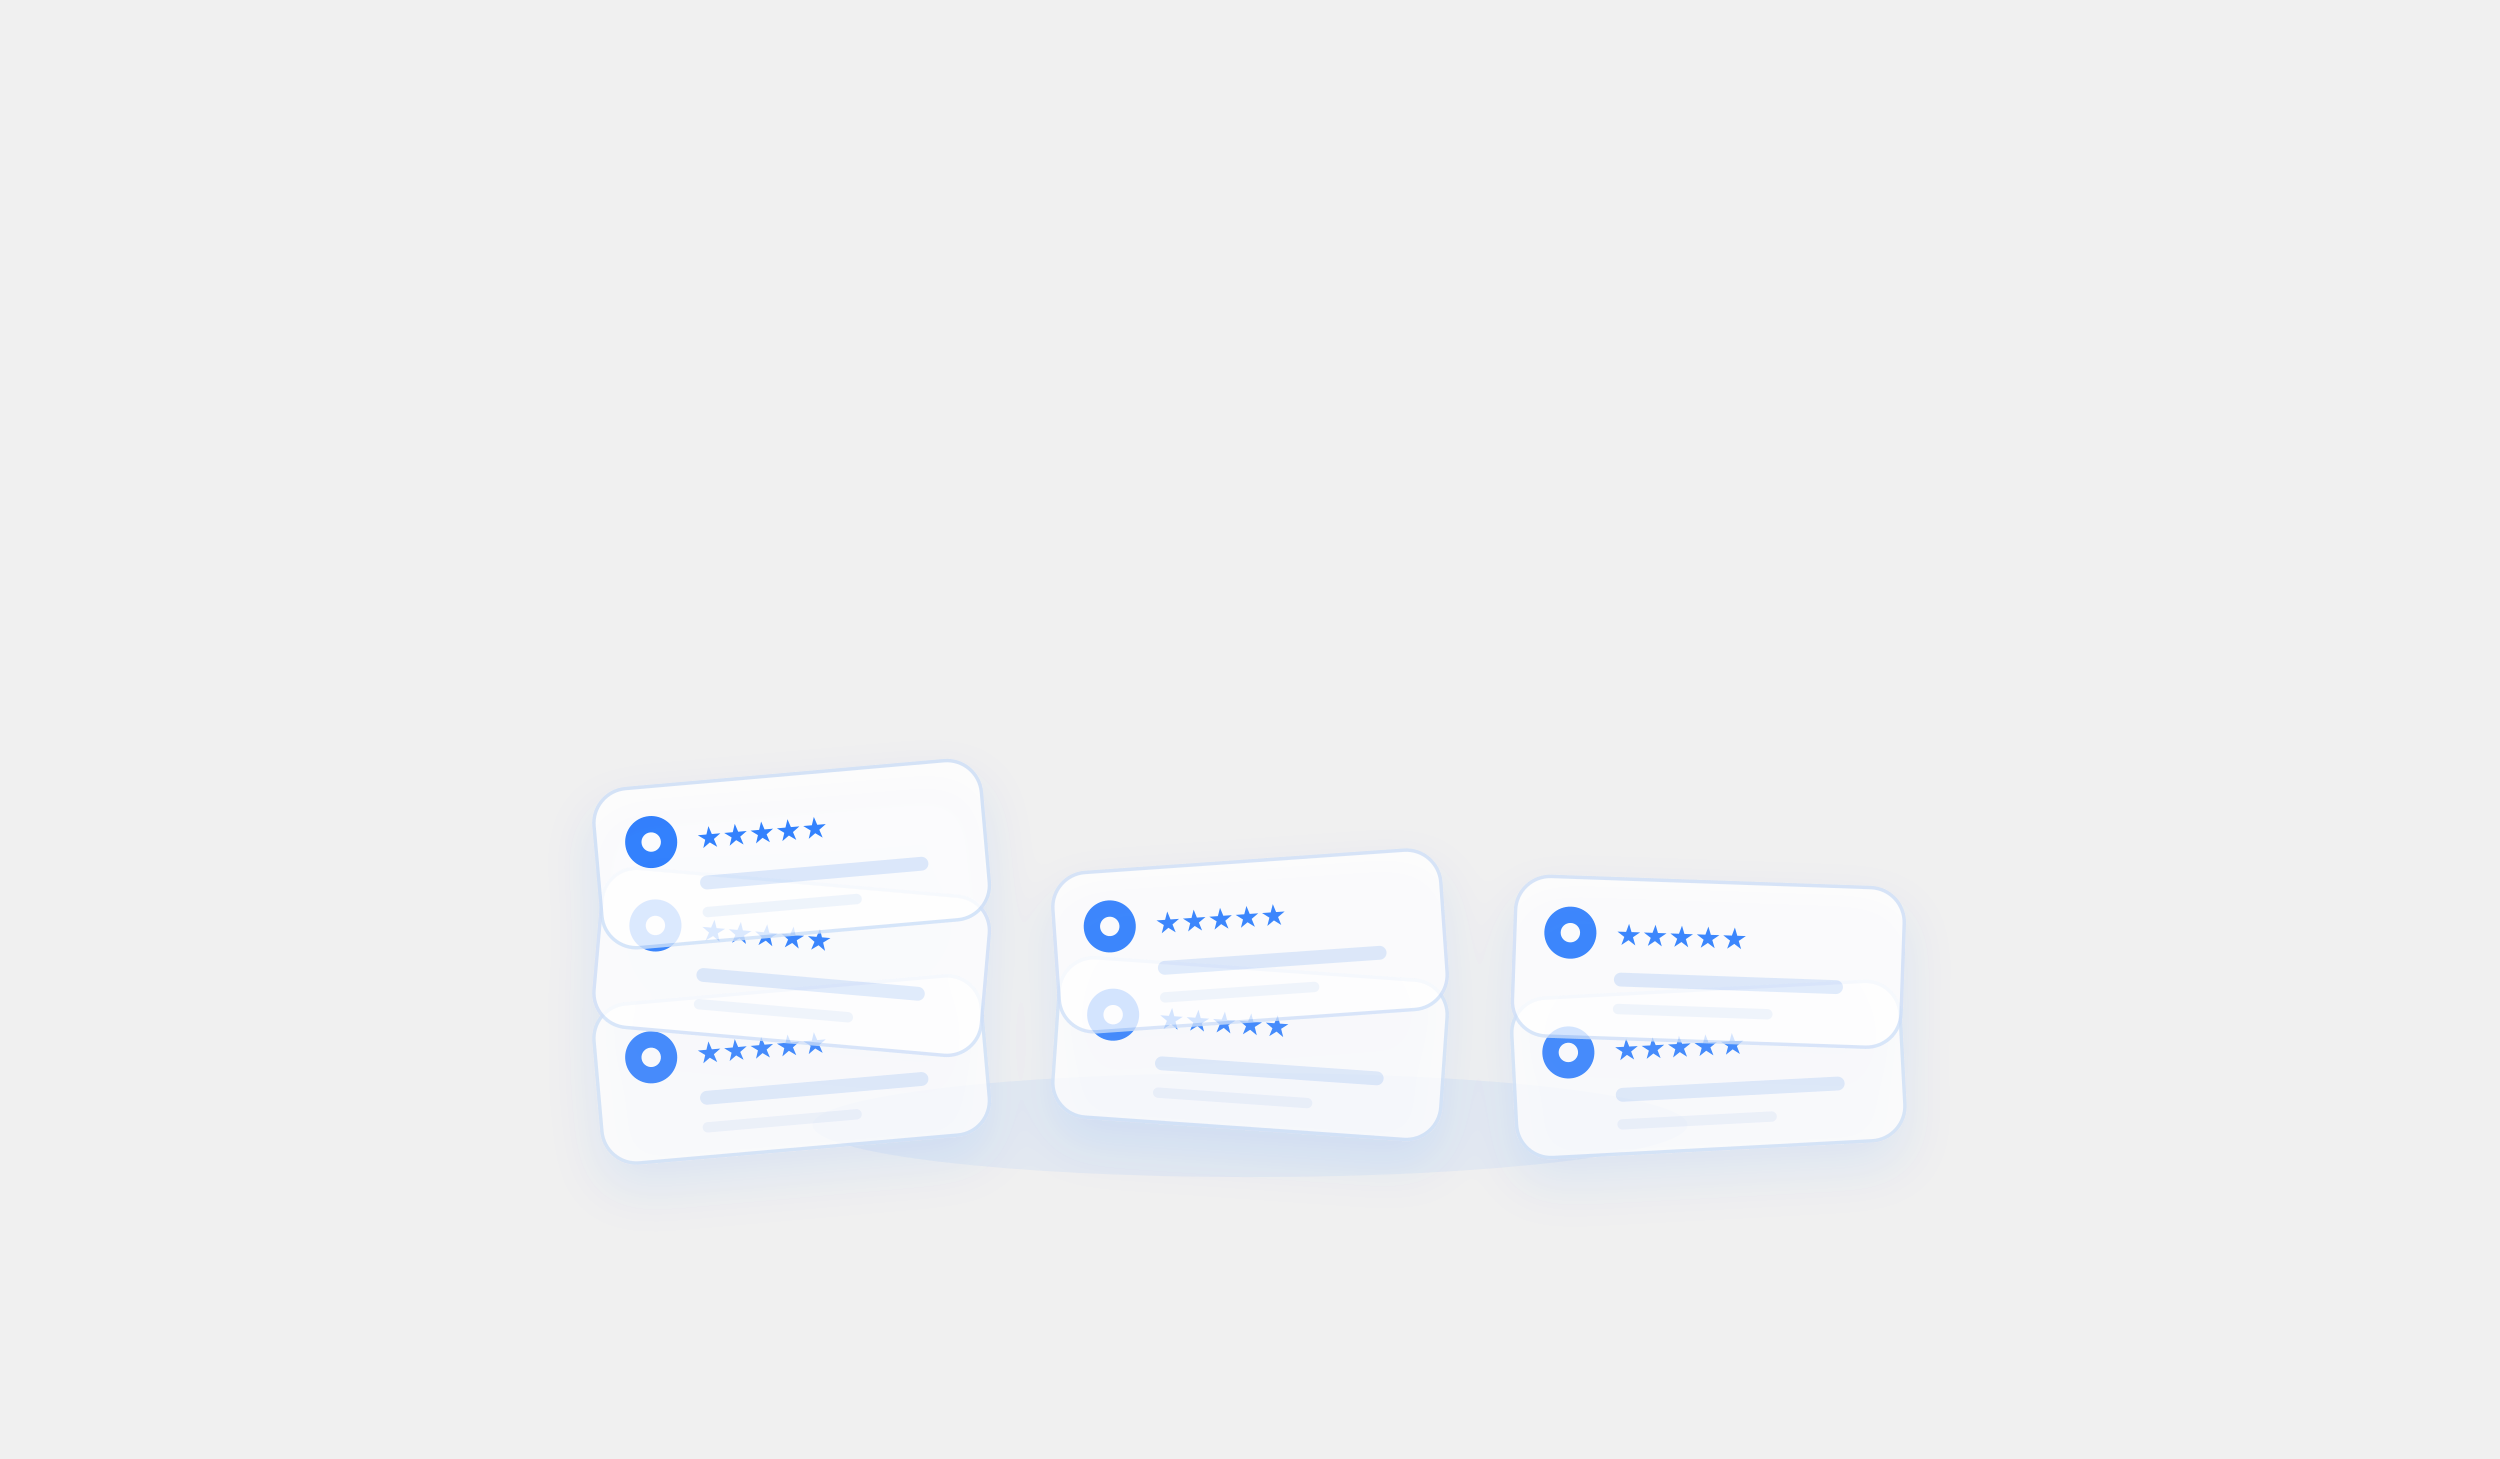
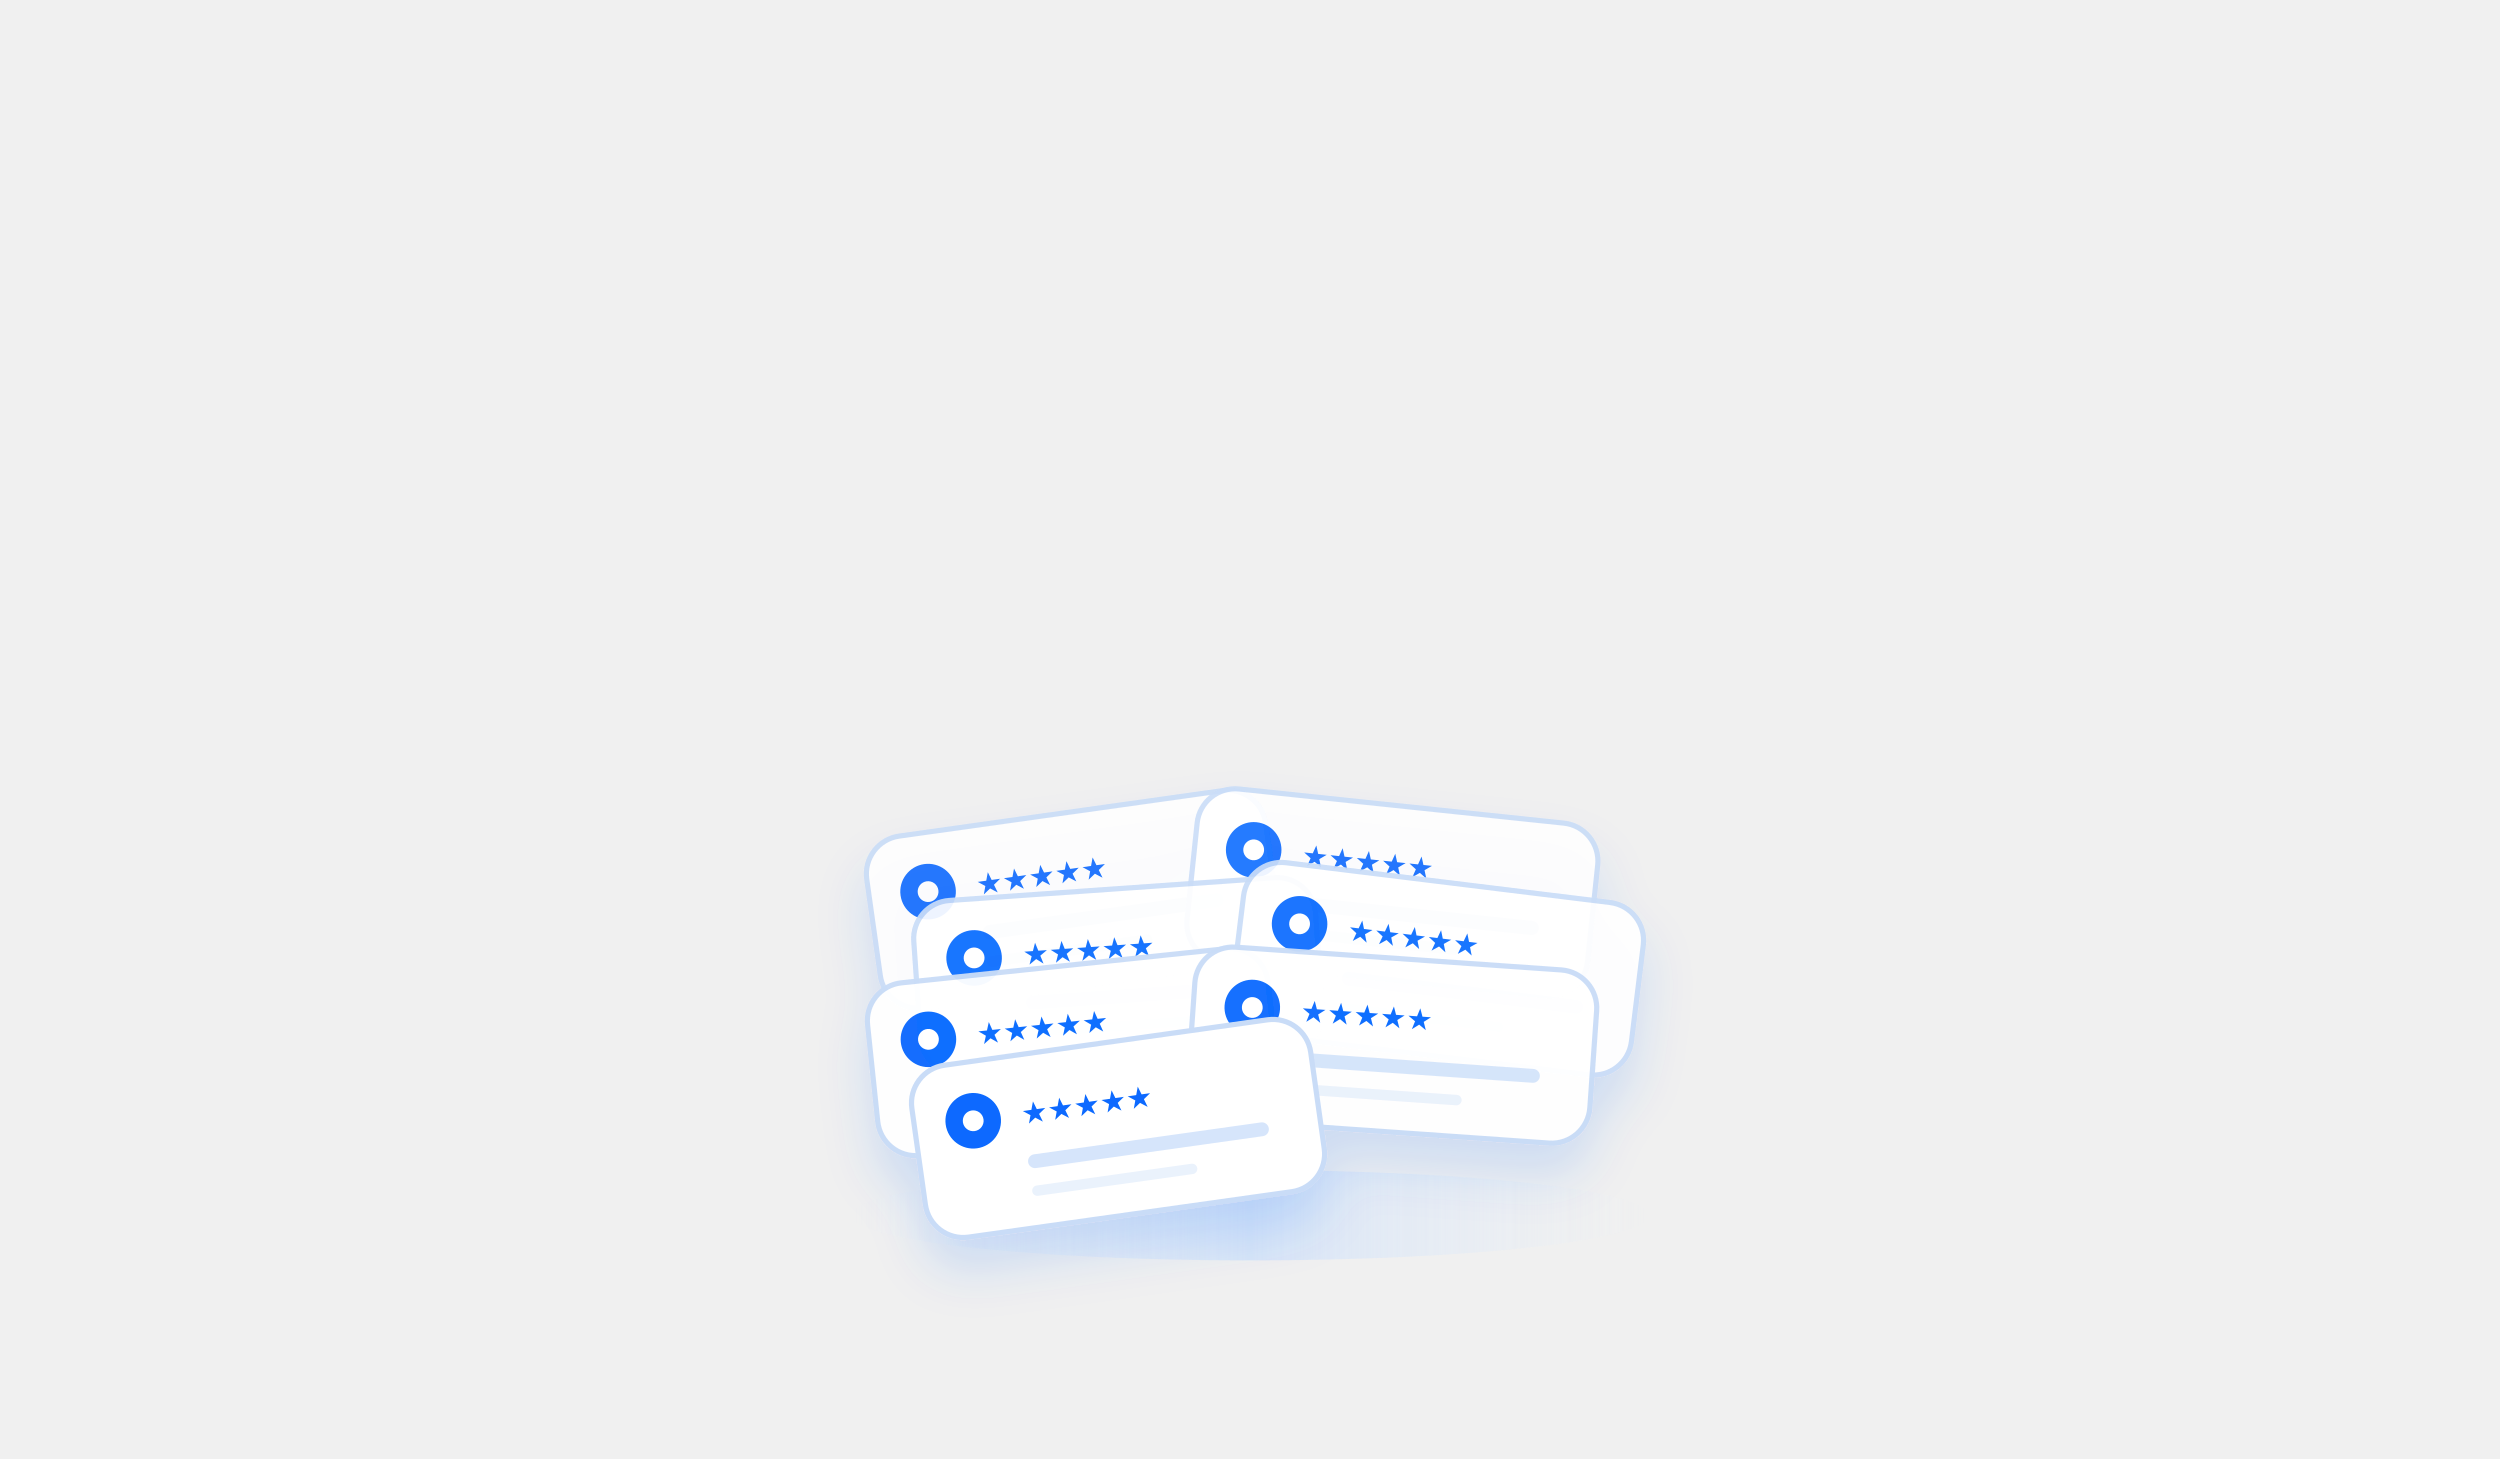
<svg xmlns="http://www.w3.org/2000/svg" viewBox="0 0 720 420">
  <defs>
-     <filter id="s" x="-30%" y="-30%" width="160%" height="180%">
-       <feDropShadow dx="0" dy="7" stdDeviation="7" flood-color="#0869ff" flood-opacity=".12" />
+     <filter id="shadow" x="-40%" y="-40%" width="180%" height="200%">
+       <feDropShadow dx="0" dy="9" stdDeviation="7" flood-color="#0869ff" flood-opacity=".15" />
    </filter>
+     <linearGradient id="floor" x1="0" y1="0" x2="1" y2="0">
+       <stop offset="0" stop-color="#dfeeff" stop-opacity="0" />
+       <stop offset=".5" stop-color="#bcd8ff" stop-opacity=".65" />
+       <stop offset="1" stop-color="#dfeeff" stop-opacity="0" />
+     </linearGradient>
  </defs>
-   <ellipse cx="360" cy="324" rx="126" ry="15" fill="#0869ff" opacity=".055" />
-   <g filter="url(#s)">
-     <g opacity="0.72" transform="translate(172 285) rotate(-5 56 23)">
-       <rect width="112" height="46" rx="10" fill="#fff" stroke="#cfe0f8" />
-       <circle cx="16" cy="16" r="7.5" fill="#0869ff" />
-       <circle cx="16" cy="16" r="2.8" fill="#fff" />
-       <text x="29" y="19" font-family="Arial,sans-serif" font-size="8.5" font-weight="700" fill="#0869ff">★★★★★</text>
-       <rect x="29" y="27" width="66" height="4" rx="2" fill="#d9e7fb" />
-       <rect x="29" y="36" width="46" height="3" rx="1.5" fill="#edf3fb" />
+   <ellipse cx="360" cy="350" rx="115" ry="13" fill="url(#floor)" opacity=".75" />
+   <g filter="url(#shadow)">
+     <g opacity="0.88" transform="translate(251 234) rotate(-8 58 25)">
+       <rect x="0" y="0" width="116" height="50" rx="11" fill="#fff" stroke="#c9dcf7" stroke-width="1.5" />
+       <circle cx="17" cy="17" r="8" fill="#0869ff" />
+       <circle cx="17" cy="17" r="3" fill="#fff" />
+       <text x="31" y="20" font-family="Arial,sans-serif" font-size="8.5" font-weight="700" fill="#0869ff">★★★★★</text>
+       <rect x="31" y="29" width="70" height="4" rx="2" fill="#d6e5fb" />
+       <rect x="31" y="38" width="48" height="3" rx="1.5" fill="#eaf2fc" />
    </g>
-     <g opacity="0.72" transform="translate(304 279) rotate(4 56 23)">
-       <rect width="112" height="46" rx="10" fill="#fff" stroke="#cfe0f8" />
-       <circle cx="16" cy="16" r="7.5" fill="#0869ff" />
-       <circle cx="16" cy="16" r="2.8" fill="#fff" />
-       <text x="29" y="19" font-family="Arial,sans-serif" font-size="8.5" font-weight="700" fill="#0869ff">★★★★★</text>
-       <rect x="29" y="27" width="66" height="4" rx="2" fill="#d9e7fb" />
-       <rect x="29" y="36" width="46" height="3" rx="1.5" fill="#edf3fb" />
+     <g opacity="0.88" transform="translate(343 232) rotate(6 58 25)">
+       <rect x="0" y="0" width="116" height="50" rx="11" fill="#fff" stroke="#c9dcf7" stroke-width="1.5" />
+       <circle cx="17" cy="17" r="8" fill="#0869ff" />
+       <circle cx="17" cy="17" r="3" fill="#fff" />
+       <text x="31" y="20" font-family="Arial,sans-serif" font-size="8.5" font-weight="700" fill="#0869ff">★★★★★</text>
+       <rect x="31" y="29" width="70" height="4" rx="2" fill="#d6e5fb" />
+       <rect x="31" y="38" width="48" height="3" rx="1.5" fill="#eaf2fc" />
    </g>
-     <g opacity="0.72" transform="translate(436 285) rotate(-3 56 23)">
-       <rect width="112" height="46" rx="10" fill="#fff" stroke="#cfe0f8" />
-       <circle cx="16" cy="16" r="7.5" fill="#0869ff" />
-       <circle cx="16" cy="16" r="2.8" fill="#fff" />
-       <text x="29" y="19" font-family="Arial,sans-serif" font-size="8.5" font-weight="700" fill="#0869ff">★★★★★</text>
-       <rect x="29" y="27" width="66" height="4" rx="2" fill="#d9e7fb" />
-       <rect x="29" y="36" width="46" height="3" rx="1.5" fill="#edf3fb" />
+     <g opacity="0.92" transform="translate(264 256) rotate(-4 58 25)">
+       <rect x="0" y="0" width="116" height="50" rx="11" fill="#fff" stroke="#c9dcf7" stroke-width="1.5" />
+       <circle cx="17" cy="17" r="8" fill="#0869ff" />
+       <circle cx="17" cy="17" r="3" fill="#fff" />
+       <text x="31" y="20" font-family="Arial,sans-serif" font-size="8.5" font-weight="700" fill="#0869ff">★★★★★</text>
+       <rect x="31" y="29" width="70" height="4" rx="2" fill="#d6e5fb" />
+       <rect x="31" y="38" width="48" height="3" rx="1.5" fill="#eaf2fc" />
    </g>
-     <g opacity="0.77" transform="translate(172 254) rotate(5 56 23)">
-       <rect width="112" height="46" rx="10" fill="#fff" stroke="#cfe0f8" />
-       <circle cx="16" cy="16" r="7.5" fill="#0869ff" />
-       <circle cx="16" cy="16" r="2.8" fill="#fff" />
-       <text x="29" y="19" font-family="Arial,sans-serif" font-size="8.5" font-weight="700" fill="#0869ff">★★★★★</text>
-       <rect x="29" y="27" width="66" height="4" rx="2" fill="#d9e7fb" />
-       <rect x="29" y="36" width="46" height="3" rx="1.5" fill="#edf3fb" />
+     <g opacity="0.92" transform="translate(356 254) rotate(7 58 25)">
+       <rect x="0" y="0" width="116" height="50" rx="11" fill="#fff" stroke="#c9dcf7" stroke-width="1.5" />
+       <circle cx="17" cy="17" r="8" fill="#0869ff" />
+       <circle cx="17" cy="17" r="3" fill="#fff" />
+       <text x="31" y="20" font-family="Arial,sans-serif" font-size="8.5" font-weight="700" fill="#0869ff">★★★★★</text>
+       <rect x="31" y="29" width="70" height="4" rx="2" fill="#d6e5fb" />
+       <rect x="31" y="38" width="48" height="3" rx="1.5" fill="#eaf2fc" />
    </g>
-     <g opacity="0.77" transform="translate(304 248) rotate(-4 56 23)">
-       <rect width="112" height="46" rx="10" fill="#fff" stroke="#cfe0f8" />
-       <circle cx="16" cy="16" r="7.5" fill="#0869ff" />
-       <circle cx="16" cy="16" r="2.8" fill="#fff" />
-       <text x="29" y="19" font-family="Arial,sans-serif" font-size="8.5" font-weight="700" fill="#0869ff">★★★★★</text>
-       <rect x="29" y="27" width="66" height="4" rx="2" fill="#d9e7fb" />
-       <rect x="29" y="36" width="46" height="3" rx="1.5" fill="#edf3fb" />
+     <g opacity="0.96" transform="translate(251 278) rotate(-6 58 25)">
+       <rect x="0" y="0" width="116" height="50" rx="11" fill="#fff" stroke="#c9dcf7" stroke-width="1.5" />
+       <circle cx="17" cy="17" r="8" fill="#0869ff" />
+       <circle cx="17" cy="17" r="3" fill="#fff" />
+       <text x="31" y="20" font-family="Arial,sans-serif" font-size="8.5" font-weight="700" fill="#0869ff">★★★★★</text>
+       <rect x="31" y="29" width="70" height="4" rx="2" fill="#d6e5fb" />
+       <rect x="31" y="38" width="48" height="3" rx="1.5" fill="#eaf2fc" />
    </g>
-     <g opacity="0.77" transform="translate(436 254) rotate(2 56 23)">
-       <rect width="112" height="46" rx="10" fill="#fff" stroke="#cfe0f8" />
-       <circle cx="16" cy="16" r="7.5" fill="#0869ff" />
-       <circle cx="16" cy="16" r="2.8" fill="#fff" />
-       <text x="29" y="19" font-family="Arial,sans-serif" font-size="8.5" font-weight="700" fill="#0869ff">★★★★★</text>
-       <rect x="29" y="27" width="66" height="4" rx="2" fill="#d9e7fb" />
-       <rect x="29" y="36" width="46" height="3" rx="1.5" fill="#edf3fb" />
+     <g opacity="0.96" transform="translate(343 276) rotate(4 58 25)">
+       <rect x="0" y="0" width="116" height="50" rx="11" fill="#fff" stroke="#c9dcf7" stroke-width="1.5" />
+       <circle cx="17" cy="17" r="8" fill="#0869ff" />
+       <circle cx="17" cy="17" r="3" fill="#fff" />
+       <text x="31" y="20" font-family="Arial,sans-serif" font-size="8.5" font-weight="700" fill="#0869ff">★★★★★</text>
+       <rect x="31" y="29" width="70" height="4" rx="2" fill="#d6e5fb" />
+       <rect x="31" y="38" width="48" height="3" rx="1.5" fill="#eaf2fc" />
    </g>
-     <g opacity="0.82" transform="translate(172 223) rotate(-5 56 23)">
-       <rect width="112" height="46" rx="10" fill="#fff" stroke="#cfe0f8" />
-       <circle cx="16" cy="16" r="7.5" fill="#0869ff" />
-       <circle cx="16" cy="16" r="2.8" fill="#fff" />
-       <text x="29" y="19" font-family="Arial,sans-serif" font-size="8.5" font-weight="700" fill="#0869ff">★★★★★</text>
-       <rect x="29" y="27" width="66" height="4" rx="2" fill="#d9e7fb" />
-       <rect x="29" y="36" width="46" height="3" rx="1.5" fill="#edf3fb" />
+     <g opacity="1.00" transform="translate(264 300) rotate(-8 58 25)">
+       <rect x="0" y="0" width="116" height="50" rx="11" fill="#fff" stroke="#c9dcf7" stroke-width="1.5" />
+       <circle cx="17" cy="17" r="8" fill="#0869ff" />
+       <circle cx="17" cy="17" r="3" fill="#fff" />
+       <text x="31" y="20" font-family="Arial,sans-serif" font-size="8.5" font-weight="700" fill="#0869ff">★★★★★</text>
+       <rect x="31" y="29" width="70" height="4" rx="2" fill="#d6e5fb" />
+       <rect x="31" y="38" width="48" height="3" rx="1.5" fill="#eaf2fc" />
    </g>
  </g>
</svg>
